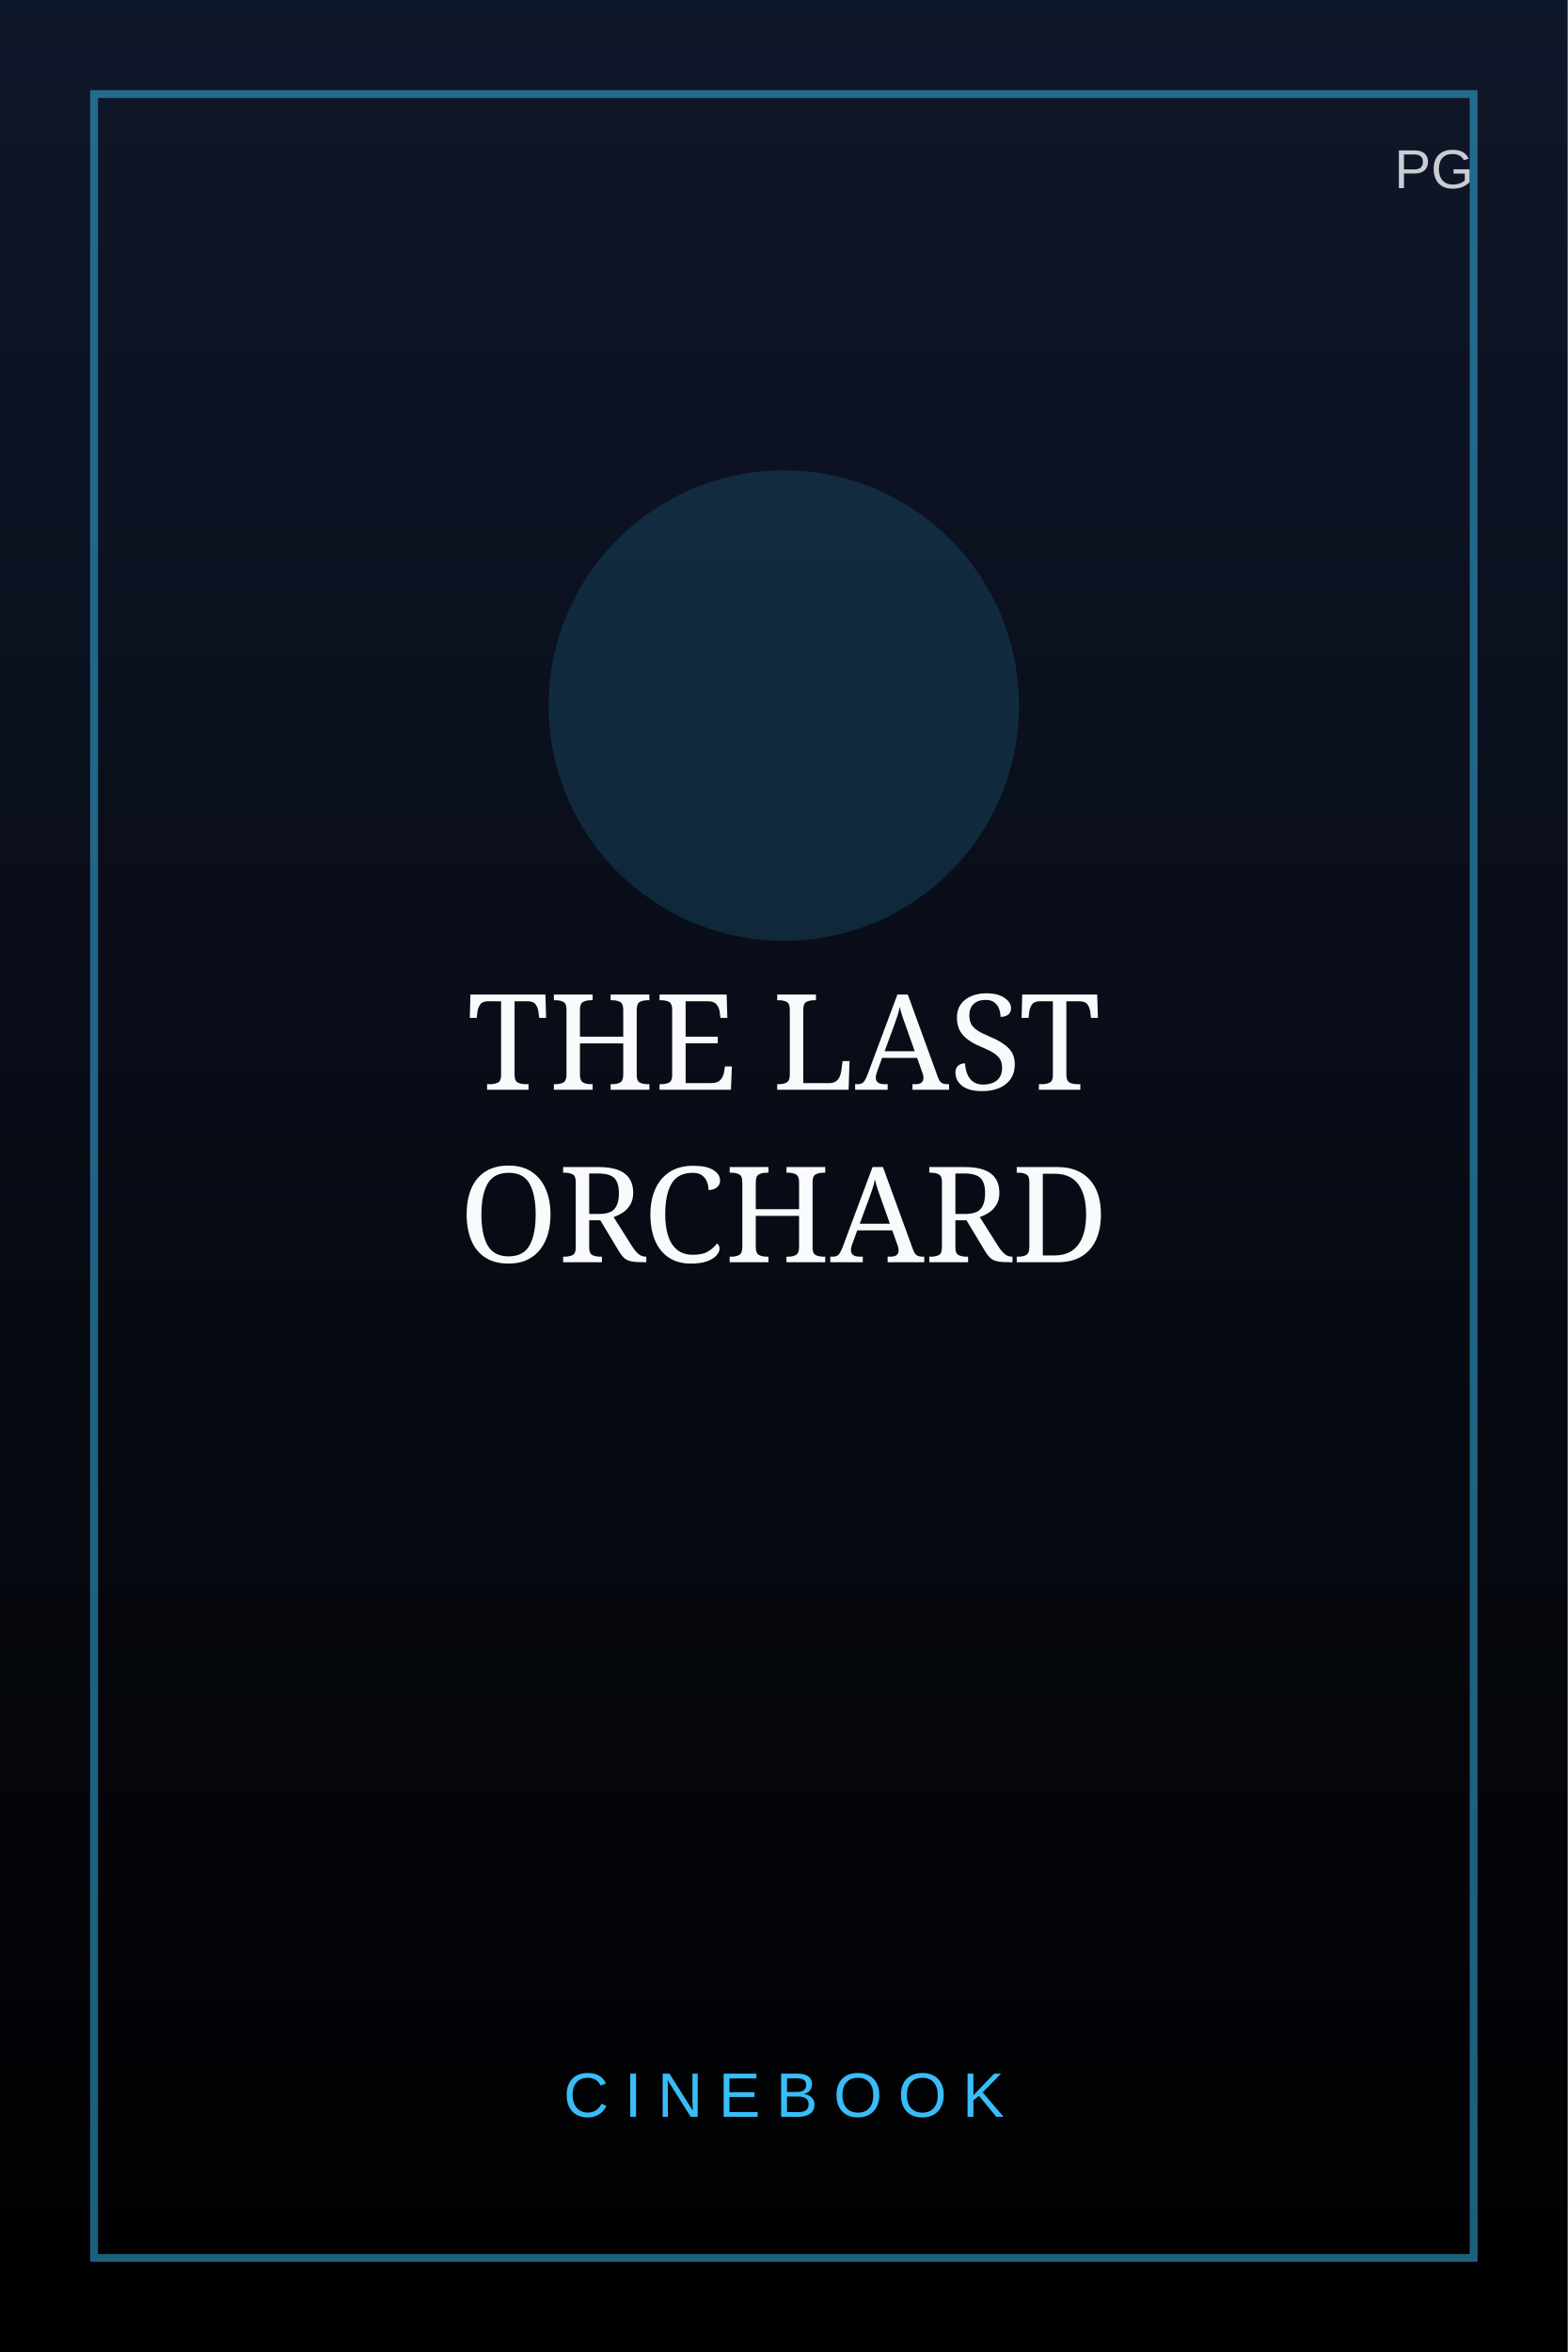
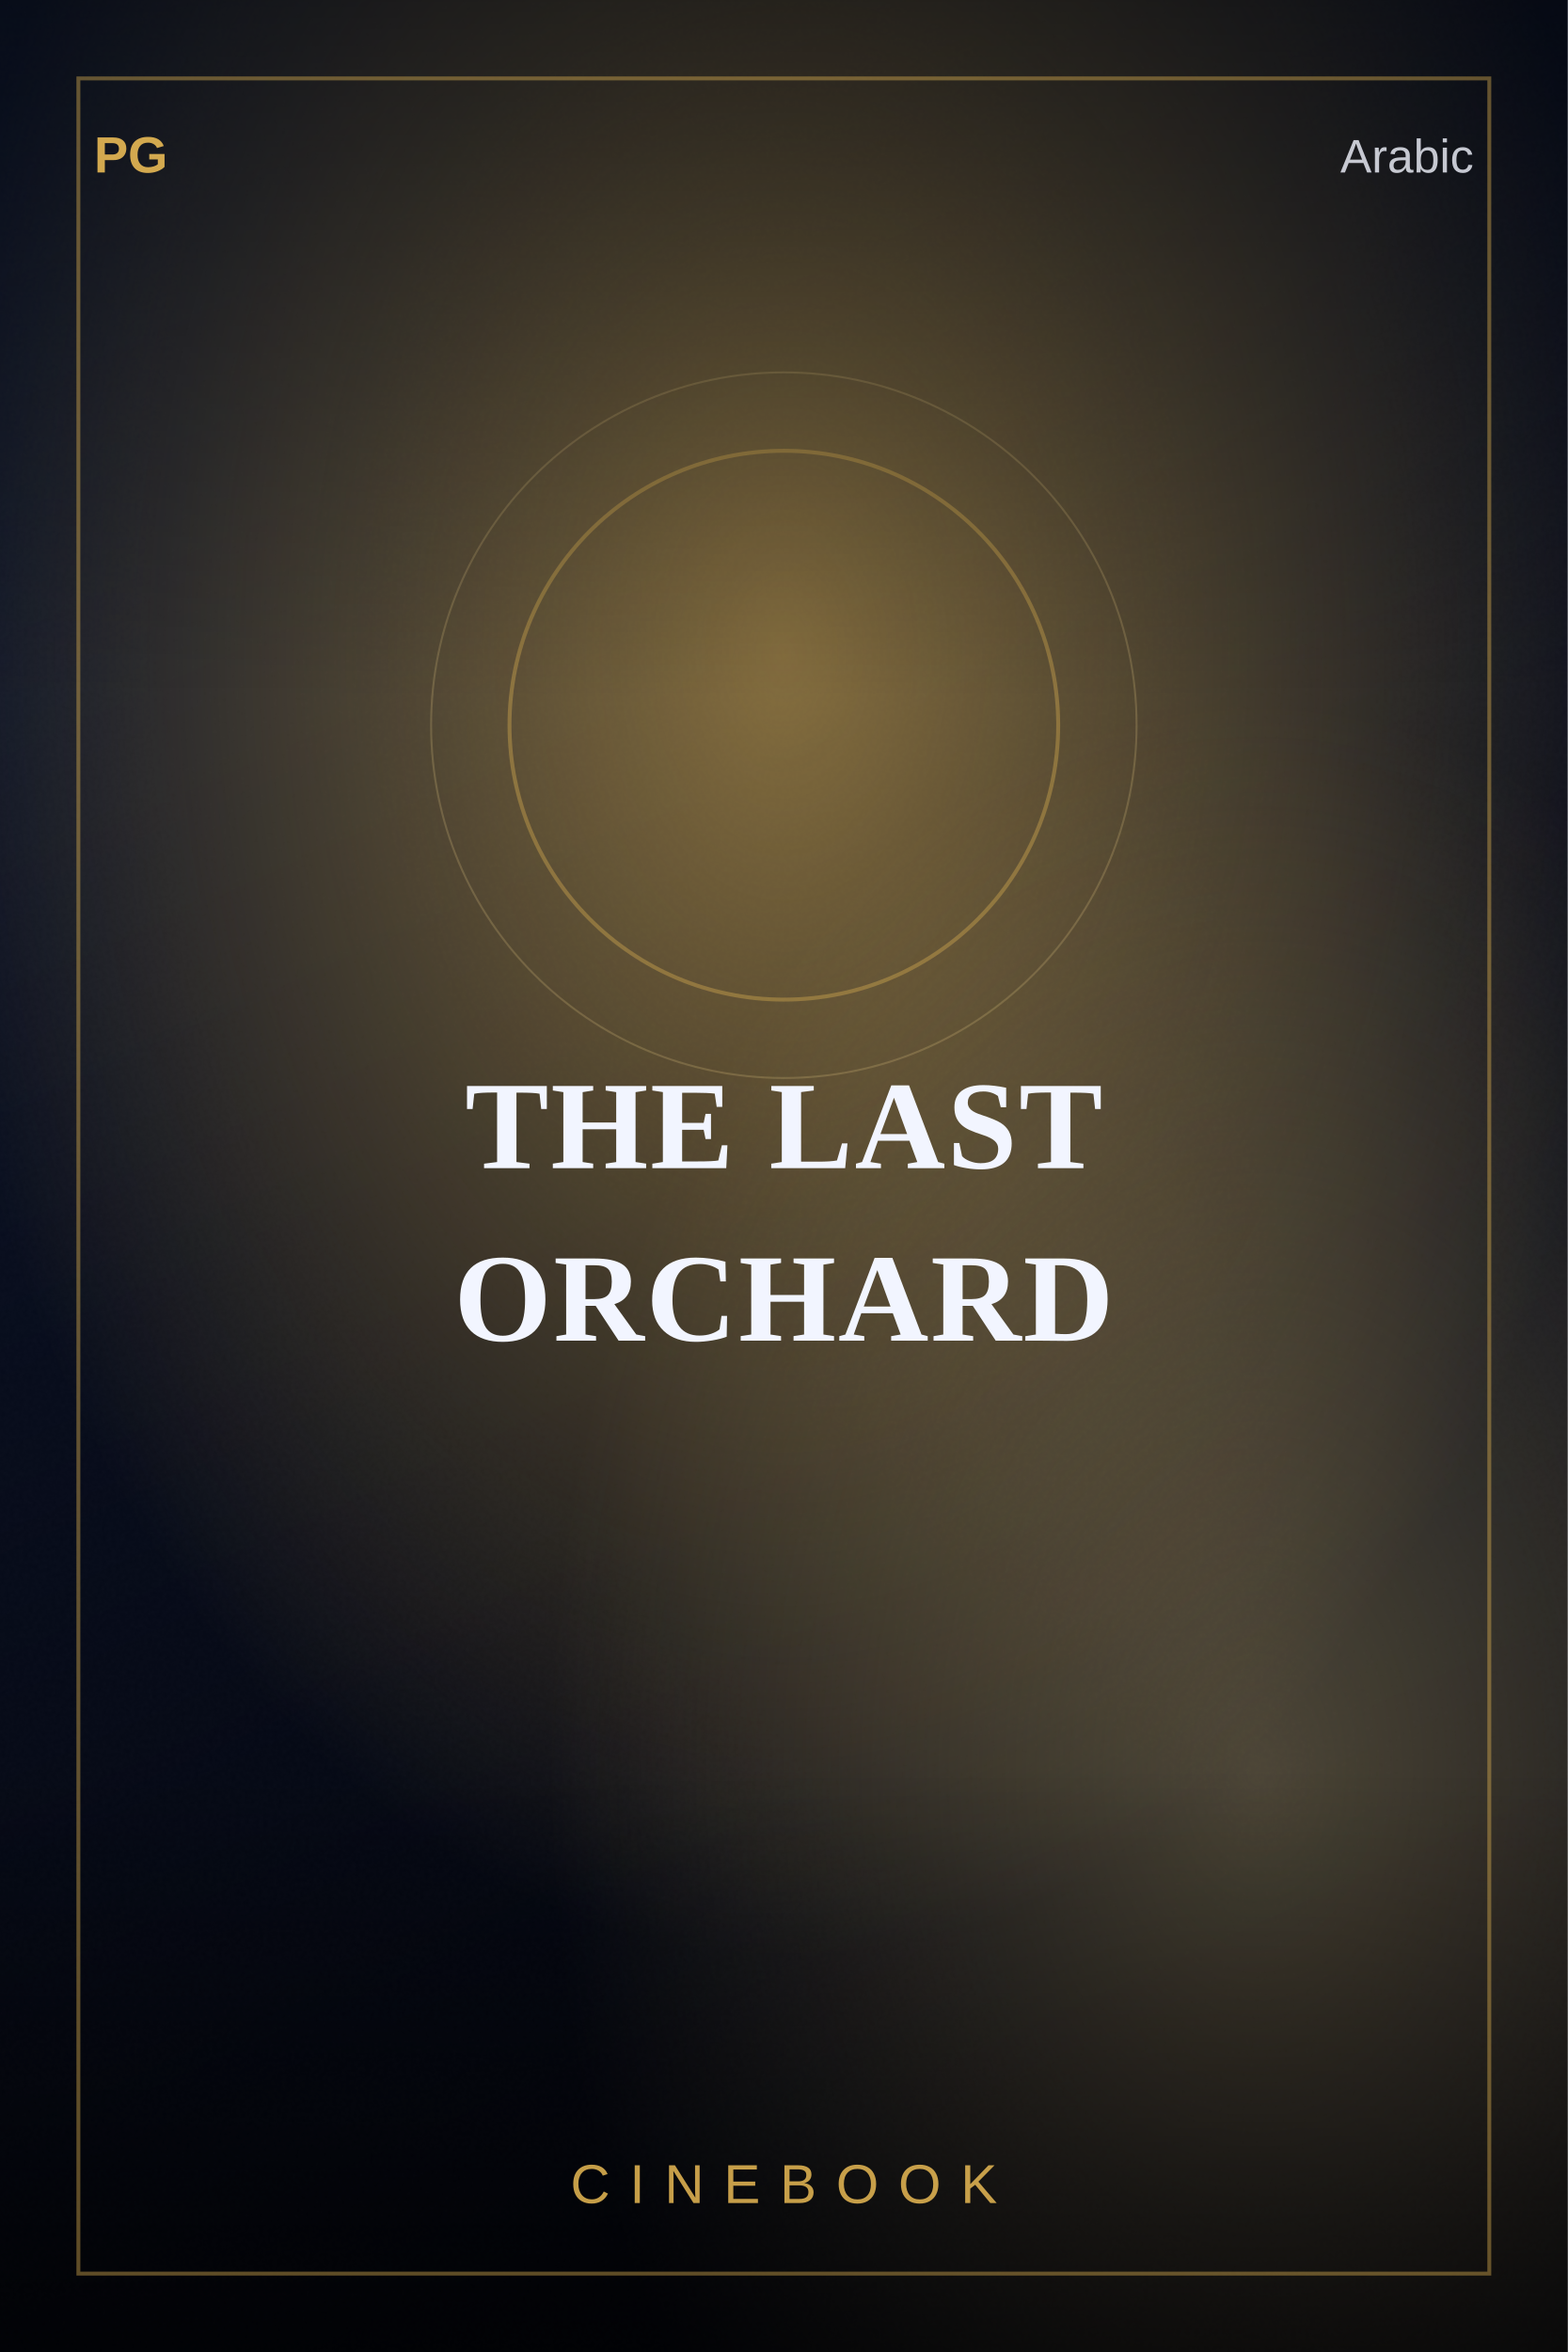
<svg xmlns="http://www.w3.org/2000/svg" width="400" height="600" viewBox="0 0 400 600">
  <defs>
-     <linearGradient id="g" x1="0" y1="0" x2="0" y2="1">
-       <stop offset="0" stop-color="#0f172a" />
-       <stop offset="1" stop-color="#000000" />
+     <filter id="grain">
+       <feTurbulence type="fractalNoise" baseFrequency="0.85" numOctaves="2" stitchTiles="stitch" result="noise" />
+       <feColorMatrix in="noise" type="matrix" values="0 0 0 0 1  0 0 0 0 1  0 0 0 0 1  0 0 0 0.035 0" />
+     </filter>
+     <linearGradient id="bg" x1="0" y1="0" x2="0.3" y2="1">
+       <stop offset="0" stop-color="#0d1730" />
+       <stop offset="0.55" stop-color="#060b1a" />
+       <stop offset="1" stop-color="#02040c" />
+     </linearGradient>
+     <radialGradient id="glow" cx="50%" cy="28%" r="55%">
+       <stop offset="0" stop-color="#e8b954" stop-opacity="0.55" />
+       <stop offset="1" stop-color="#e8b954" stop-opacity="0" />
+     </radialGradient>
+     <radialGradient id="glow2" cx="80%" cy="75%" r="45%">
+       <stop offset="0" stop-color="#f5d78e" stop-opacity="0.3" />
+       <stop offset="1" stop-color="#f5d78e" stop-opacity="0" />
+     </radialGradient>
+     <linearGradient id="vignette" x1="0" y1="0" x2="0" y2="1">
+       <stop offset="0" stop-color="#000000" stop-opacity="0.5" />
+       <stop offset="0.3" stop-color="#000000" stop-opacity="0" />
+       <stop offset="0.75" stop-color="#000000" stop-opacity="0" />
+       <stop offset="1" stop-color="#000000" stop-opacity="0.65" />
    </linearGradient>
  </defs>
-   <rect width="400" height="600" fill="url(#g)" />
-   <rect x="24" y="24" width="352" height="552" fill="none" stroke="#38bdf8" stroke-width="2" opacity="0.5" />
-   <circle cx="200" cy="180" r="60" fill="#38bdf8" opacity="0.15" />
-   <text x="200" y="278" text-anchor="middle" font-family="Georgia, serif" font-size="34" fill="#f8fafc">THE LAST</text>
-   <text x="200" y="322" text-anchor="middle" font-family="Georgia, serif" font-size="34" fill="#f8fafc">ORCHARD</text>
-   <text x="200" y="540" text-anchor="middle" font-family="Arial, sans-serif" font-size="16" letter-spacing="4" fill="#38bdf8">CINEBOOK</text>
-   <text x="376" y="48" text-anchor="end" font-family="Arial, sans-serif" font-size="14" fill="#f8fafc" opacity="0.8">PG</text>
+   <rect width="400" height="600" fill="url(#bg)" />
+   <rect width="400" height="600" fill="url(#glow)" />
+   <rect width="400" height="600" fill="url(#glow2)" />
+   <rect width="400" height="600" fill="#ffffff" filter="url(#grain)" opacity="0.5" />
+   <circle cx="200" cy="185" r="70" fill="none" stroke="#e8b954" stroke-width="1" opacity="0.35" />
+   <circle cx="200" cy="185" r="90" fill="none" stroke="#f5d78e" stroke-width="0.5" opacity="0.2" />
+   <text x="200" y="298" text-anchor="middle" font-family="Georgia, 'Times New Roman', serif" font-size="32" font-weight="700" fill="#f2f5ff" letter-spacing="0.5">THE LAST</text>
+   <text x="200" y="342" text-anchor="middle" font-family="Georgia, 'Times New Roman', serif" font-size="32" font-weight="700" fill="#f2f5ff" letter-spacing="0.5">ORCHARD</text>
+   <rect width="400" height="600" fill="url(#vignette)" />
+   <rect x="20" y="20" width="360" height="560" fill="none" stroke="#e8b954" stroke-width="1" opacity="0.4" />
+   <text x="24" y="44" font-family="Arial, sans-serif" font-size="13" font-weight="700" fill="#e8b954" opacity="0.9">PG</text>
+   <text x="376" y="44" text-anchor="end" font-family="Arial, sans-serif" font-size="12" fill="#f2f5ff" opacity="0.8">Arabic</text>
+   <text x="200" y="562" text-anchor="middle" font-family="Arial, sans-serif" font-size="14" letter-spacing="5" fill="#e8b954" opacity="0.85">CINEBOOK</text>
</svg>
